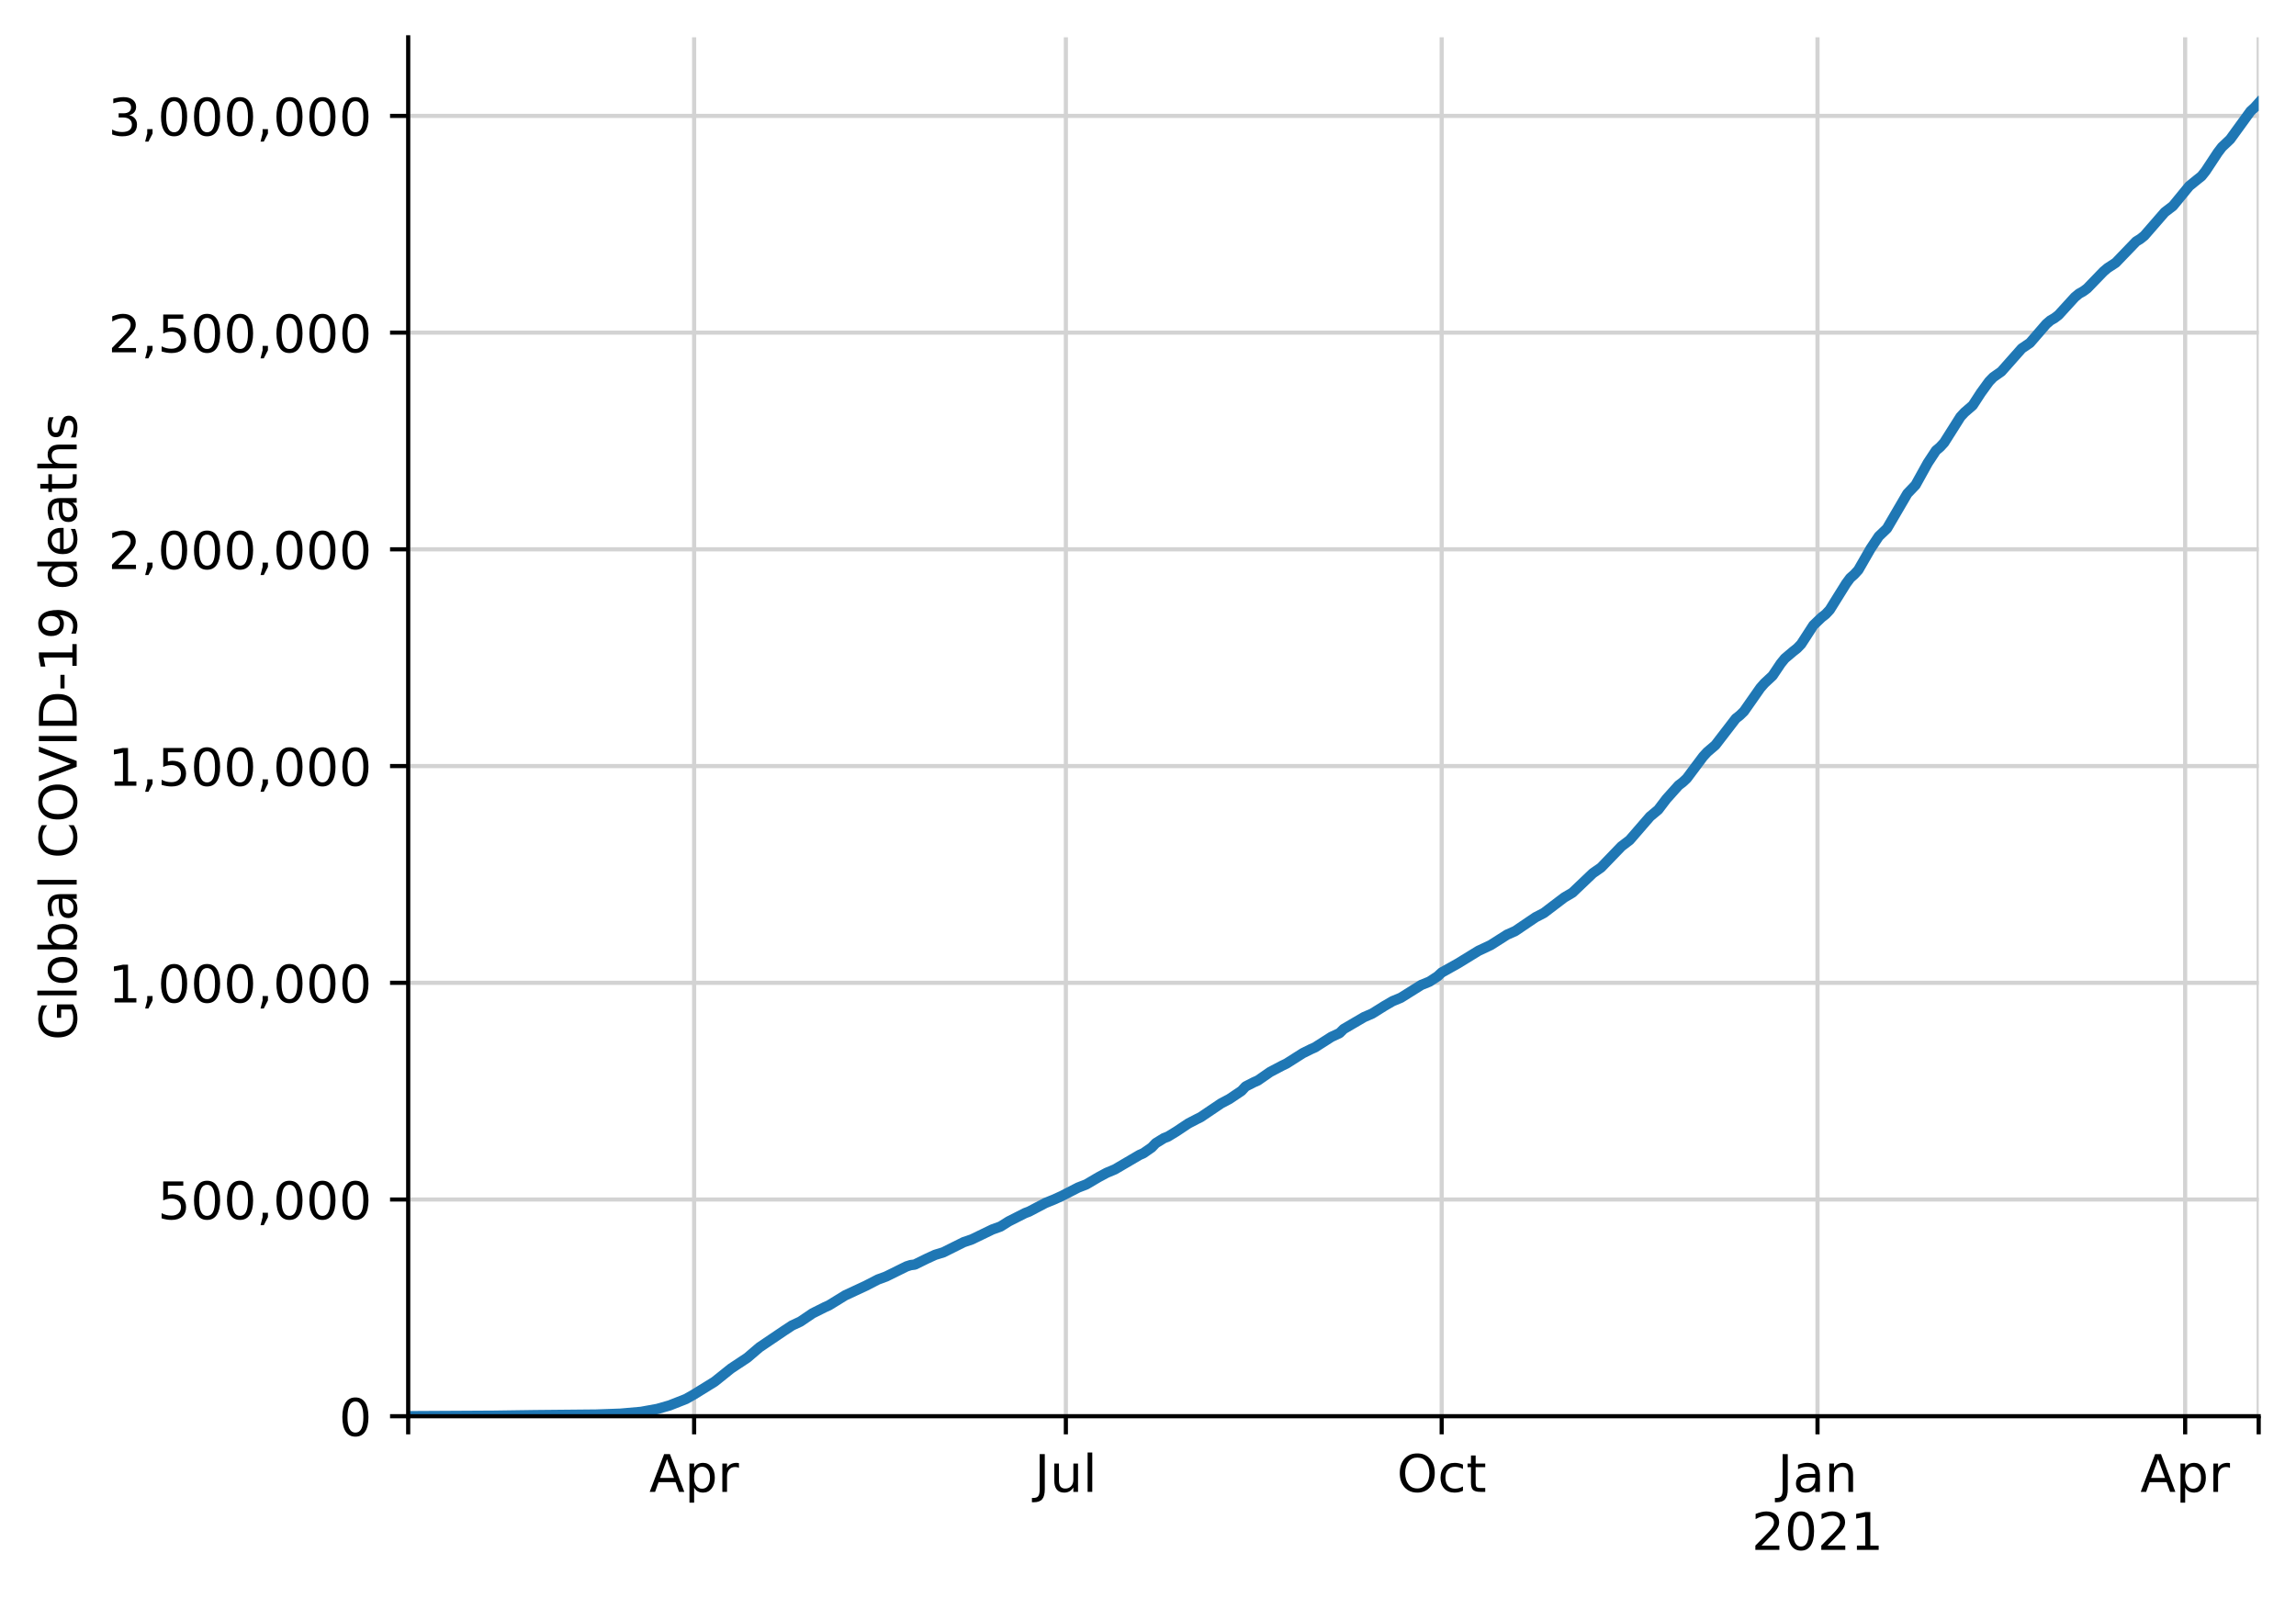
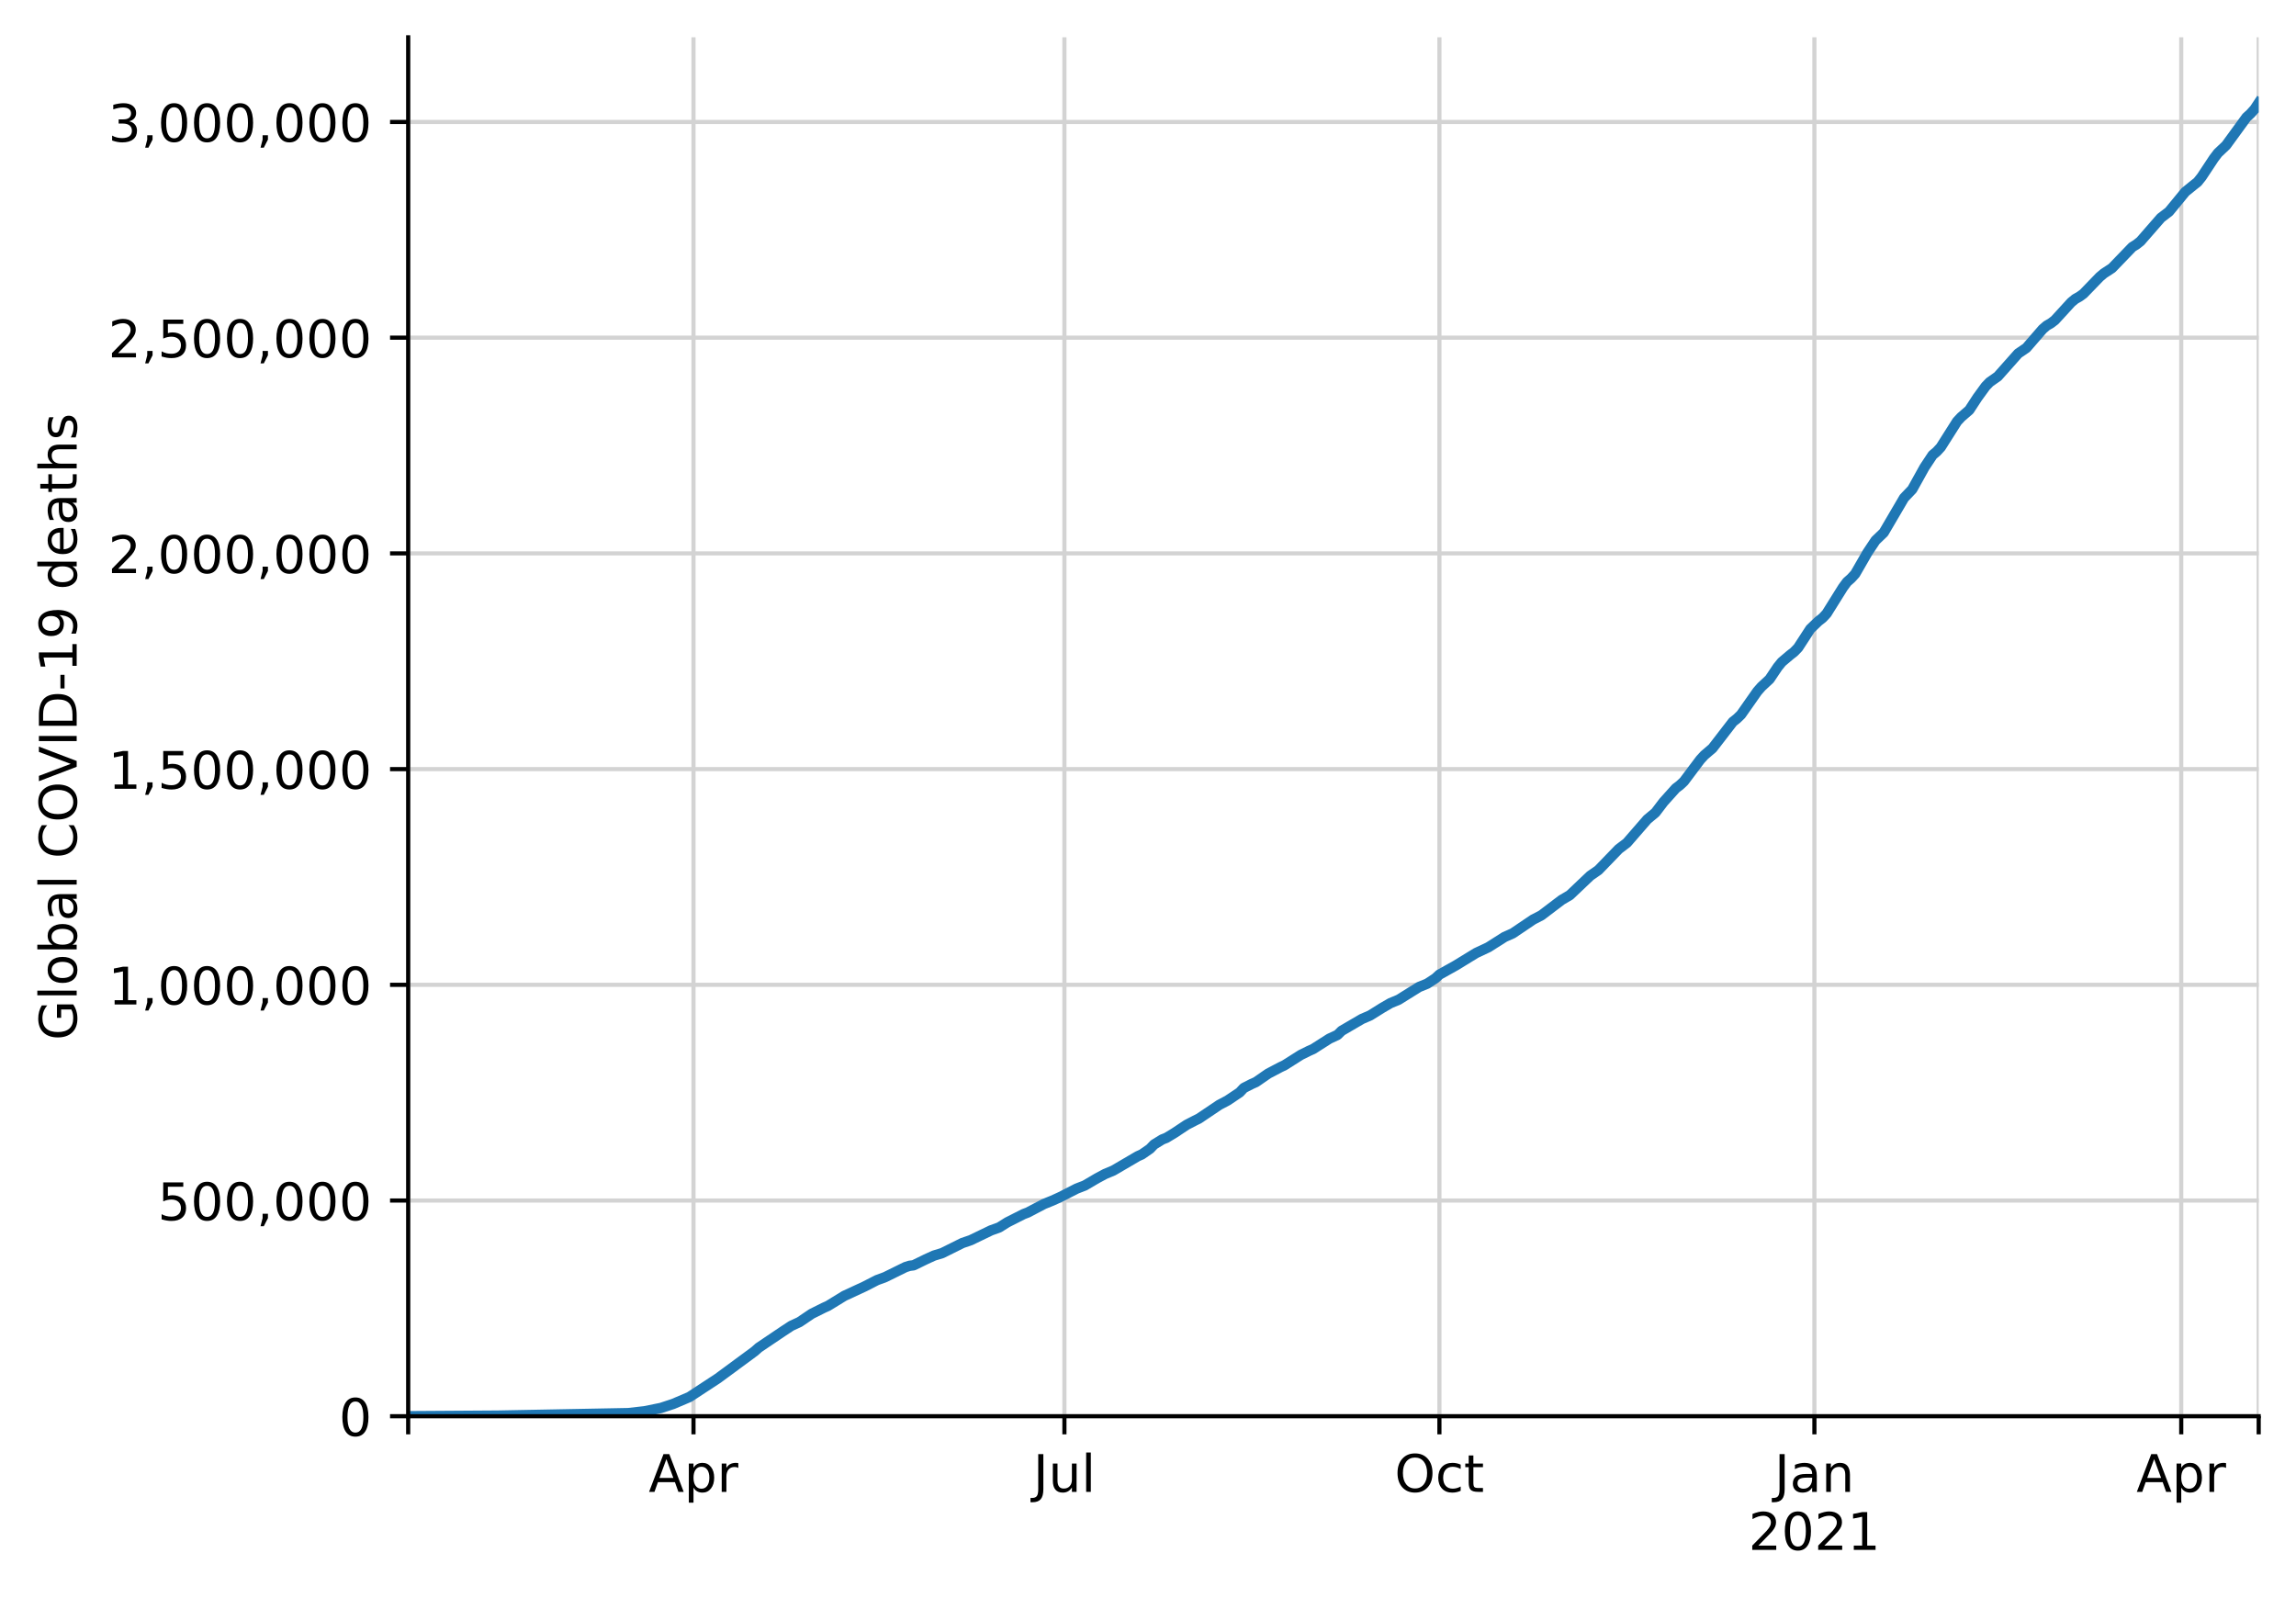
<svg xmlns="http://www.w3.org/2000/svg" xmlns:xlink="http://www.w3.org/1999/xlink" height="308.388pt" version="1.1" viewBox="0 0 443.092 308.388" width="443.092pt">
  <defs>
    <style type="text/css">
*{stroke-linecap:butt;stroke-linejoin:round;}
  </style>
  </defs>
  <g id="figure_1">
    <g id="patch_1">
      <path d="M 0 308.388  L 443.092 308.388  L 443.092 0  L 0 0  z " style="fill:#ffffff;" />
    </g>
    <g id="axes_1">
      <g id="patch_2">
        <path d="M 78.772 273.312  L 435.892 273.312  L 435.892 7.2  L 78.772 7.2  z " style="fill:#ffffff;" />
      </g>
      <g id="matplotlib.axis_1">
        <g id="xtick_1">
          <g id="line2d_1">
-             <path clip-path="url(#p5b35c0a73f)" d="M 78.772 273.312  L 78.772 7.2  " style="fill:none;stroke:#d3d3d3;stroke-linecap:square;stroke-width:0.8;" />
+             <path clip-path="url(#p381679ba4b)" d="M 78.772 273.312  L 78.772 7.2  " style="fill:none;stroke:#d3d3d3;stroke-linecap:square;stroke-width:0.8;" />
          </g>
          <g id="line2d_2">
            <defs>
-               <path d="M 0 0  L 0 3.5  " id="m4bdbc4d631" style="stroke:#000000;stroke-width:0.8;" />
-             </defs>
-             <g>
-               <use style="stroke:#000000;stroke-width:0.8;" x="78.772" xlink:href="#m4bdbc4d631" y="273.312" />
+               <path d="M 0 0  L 0 3.5  " id="m37239a3690" style="stroke:#000000;stroke-width:0.8;" />
+             </defs>
+             <g>
+               <use style="stroke:#000000;stroke-width:0.8;" x="78.772" xlink:href="#m37239a3690" y="273.312" />
            </g>
          </g>
        </g>
        <g id="xtick_2">
          <g id="line2d_3">
-             <path clip-path="url(#p5b35c0a73f)" d="M 133.956 273.312  L 133.956 7.2  " style="fill:none;stroke:#d3d3d3;stroke-linecap:square;stroke-width:0.8;" />
+             <path clip-path="url(#p381679ba4b)" d="M 133.834 273.312  L 133.834 7.2  " style="fill:none;stroke:#d3d3d3;stroke-linecap:square;stroke-width:0.8;" />
          </g>
          <g id="line2d_4">
            <g>
-               <use style="stroke:#000000;stroke-width:0.8;" x="133.956" xlink:href="#m4bdbc4d631" y="273.312" />
+               <use style="stroke:#000000;stroke-width:0.8;" x="133.834" xlink:href="#m37239a3690" y="273.312" />
            </g>
          </g>
          <g id="text_1">
            <defs>
              <path d="M 34.188 63.188  L 20.797 26.906  L 47.609 26.906  z M 28.609 72.906  L 39.797 72.906  L 67.578 0  L 57.328 0  L 50.688 18.703  L 17.828 18.703  L 11.188 0  L 0.781 0  z " id="DejaVuSans-65" />
              <path d="M 18.109 8.203  L 18.109 -20.797  L 9.078 -20.797  L 9.078 54.688  L 18.109 54.688  L 18.109 46.391  Q 20.953 51.266 25.266 53.625  Q 29.594 56 35.594 56  Q 45.562 56 51.781 48.094  Q 58.016 40.188 58.016 27.297  Q 58.016 14.406 51.781 6.484  Q 45.562 -1.422 35.594 -1.422  Q 29.594 -1.422 25.266 0.953  Q 20.953 3.328 18.109 8.203  z M 48.688 27.297  Q 48.688 37.203 44.609 42.844  Q 40.531 48.484 33.406 48.484  Q 26.266 48.484 22.188 42.844  Q 18.109 37.203 18.109 27.297  Q 18.109 17.391 22.188 11.75  Q 26.266 6.109 33.406 6.109  Q 40.531 6.109 44.609 11.75  Q 48.688 17.391 48.688 27.297  z " id="DejaVuSans-112" />
              <path d="M 41.109 46.297  Q 39.594 47.172 37.812 47.578  Q 36.031 48 33.891 48  Q 26.266 48 22.188 43.047  Q 18.109 38.094 18.109 28.812  L 18.109 0  L 9.078 0  L 9.078 54.688  L 18.109 54.688  L 18.109 46.188  Q 20.953 51.172 25.484 53.578  Q 30.031 56 36.531 56  Q 37.453 56 38.578 55.875  Q 39.703 55.766 41.062 55.516  z " id="DejaVuSans-114" />
            </defs>
-             <g transform="translate(125.306 287.9104)scale(0.1 -0.1)">
+             <g transform="translate(125.1844 287.9104)scale(0.1 -0.1)">
              <use xlink:href="#DejaVuSans-65" />
              <use x="68.408" xlink:href="#DejaVuSans-112" />
              <use x="131.885" xlink:href="#DejaVuSans-114" />
            </g>
          </g>
        </g>
        <g id="xtick_3">
          <g id="line2d_5">
-             <path clip-path="url(#p5b35c0a73f)" d="M 205.695 273.312  L 205.695 7.2  " style="fill:none;stroke:#d3d3d3;stroke-linecap:square;stroke-width:0.8;" />
+             <path clip-path="url(#p381679ba4b)" d="M 205.416 273.312  L 205.416 7.2  " style="fill:none;stroke:#d3d3d3;stroke-linecap:square;stroke-width:0.8;" />
          </g>
          <g id="line2d_6">
            <g>
-               <use style="stroke:#000000;stroke-width:0.8;" x="205.695" xlink:href="#m4bdbc4d631" y="273.312" />
+               <use style="stroke:#000000;stroke-width:0.8;" x="205.416" xlink:href="#m37239a3690" y="273.312" />
            </g>
          </g>
          <g id="text_2">
            <defs>
              <path d="M 9.812 72.906  L 19.672 72.906  L 19.672 5.078  Q 19.672 -8.109 14.672 -14.062  Q 9.672 -20.016 -1.422 -20.016  L -5.172 -20.016  L -5.172 -11.719  L -2.094 -11.719  Q 4.438 -11.719 7.125 -8.047  Q 9.812 -4.391 9.812 5.078  z " id="DejaVuSans-74" />
              <path d="M 8.5 21.578  L 8.5 54.688  L 17.484 54.688  L 17.484 21.922  Q 17.484 14.156 20.5 10.266  Q 23.531 6.391 29.594 6.391  Q 36.859 6.391 41.078 11.031  Q 45.312 15.672 45.312 23.688  L 45.312 54.688  L 54.297 54.688  L 54.297 0  L 45.312 0  L 45.312 8.406  Q 42.047 3.422 37.719 1  Q 33.406 -1.422 27.688 -1.422  Q 18.266 -1.422 13.375 4.438  Q 8.5 10.297 8.5 21.578  z M 31.109 56  z " id="DejaVuSans-117" />
              <path d="M 9.422 75.984  L 18.406 75.984  L 18.406 0  L 9.422 0  z " id="DejaVuSans-108" />
            </defs>
-             <g transform="translate(199.6625 287.9104)scale(0.1 -0.1)">
+             <g transform="translate(199.3829 287.9104)scale(0.1 -0.1)">
              <use xlink:href="#DejaVuSans-74" />
              <use x="29.492" xlink:href="#DejaVuSans-117" />
              <use x="92.871" xlink:href="#DejaVuSans-108" />
            </g>
          </g>
        </g>
        <g id="xtick_4">
          <g id="line2d_7">
-             <path clip-path="url(#p5b35c0a73f)" d="M 278.223 273.312  L 278.223 7.2  " style="fill:none;stroke:#d3d3d3;stroke-linecap:square;stroke-width:0.8;" />
+             <path clip-path="url(#p381679ba4b)" d="M 277.784 273.312  L 277.784 7.2  " style="fill:none;stroke:#d3d3d3;stroke-linecap:square;stroke-width:0.8;" />
          </g>
          <g id="line2d_8">
            <g>
-               <use style="stroke:#000000;stroke-width:0.8;" x="278.223" xlink:href="#m4bdbc4d631" y="273.312" />
+               <use style="stroke:#000000;stroke-width:0.8;" x="277.784" xlink:href="#m37239a3690" y="273.312" />
            </g>
          </g>
          <g id="text_3">
            <defs>
              <path d="M 39.406 66.219  Q 28.656 66.219 22.328 58.203  Q 16.016 50.203 16.016 36.375  Q 16.016 22.609 22.328 14.594  Q 28.656 6.594 39.406 6.594  Q 50.141 6.594 56.422 14.594  Q 62.703 22.609 62.703 36.375  Q 62.703 50.203 56.422 58.203  Q 50.141 66.219 39.406 66.219  z M 39.406 74.219  Q 54.734 74.219 63.906 63.938  Q 73.094 53.656 73.094 36.375  Q 73.094 19.141 63.906 8.859  Q 54.734 -1.422 39.406 -1.422  Q 24.031 -1.422 14.812 8.828  Q 5.609 19.094 5.609 36.375  Q 5.609 53.656 14.812 63.938  Q 24.031 74.219 39.406 74.219  z " id="DejaVuSans-79" />
              <path d="M 48.781 52.594  L 48.781 44.188  Q 44.969 46.297 41.141 47.344  Q 37.312 48.391 33.406 48.391  Q 24.656 48.391 19.812 42.844  Q 14.984 37.312 14.984 27.297  Q 14.984 17.281 19.812 11.734  Q 24.656 6.203 33.406 6.203  Q 37.312 6.203 41.141 7.25  Q 44.969 8.297 48.781 10.406  L 48.781 2.094  Q 45.016 0.344 40.984 -0.531  Q 36.969 -1.422 32.422 -1.422  Q 20.062 -1.422 12.781 6.344  Q 5.516 14.109 5.516 27.297  Q 5.516 40.672 12.859 48.328  Q 20.219 56 33.016 56  Q 37.156 56 41.109 55.141  Q 45.062 54.297 48.781 52.594  z " id="DejaVuSans-99" />
              <path d="M 18.312 70.219  L 18.312 54.688  L 36.812 54.688  L 36.812 47.703  L 18.312 47.703  L 18.312 18.016  Q 18.312 11.328 20.141 9.422  Q 21.969 7.516 27.594 7.516  L 36.812 7.516  L 36.812 0  L 27.594 0  Q 17.188 0 13.234 3.875  Q 9.281 7.766 9.281 18.016  L 9.281 47.703  L 2.688 47.703  L 2.688 54.688  L 9.281 54.688  L 9.281 70.219  z " id="DejaVuSans-116" />
            </defs>
-             <g transform="translate(269.5777 287.9104)scale(0.1 -0.1)">
+             <g transform="translate(269.1384 287.9104)scale(0.1 -0.1)">
              <use xlink:href="#DejaVuSans-79" />
              <use x="78.711" xlink:href="#DejaVuSans-99" />
              <use x="133.691" xlink:href="#DejaVuSans-116" />
            </g>
          </g>
        </g>
        <g id="xtick_5">
          <g id="line2d_9">
-             <path clip-path="url(#p5b35c0a73f)" d="M 350.751 273.312  L 350.751 7.2  " style="fill:none;stroke:#d3d3d3;stroke-linecap:square;stroke-width:0.8;" />
+             <path clip-path="url(#p381679ba4b)" d="M 350.152 273.312  L 350.152 7.2  " style="fill:none;stroke:#d3d3d3;stroke-linecap:square;stroke-width:0.8;" />
          </g>
          <g id="line2d_10">
            <g>
-               <use style="stroke:#000000;stroke-width:0.8;" x="350.751" xlink:href="#m4bdbc4d631" y="273.312" />
+               <use style="stroke:#000000;stroke-width:0.8;" x="350.152" xlink:href="#m37239a3690" y="273.312" />
            </g>
          </g>
          <g id="text_4">
            <defs>
              <path d="M 34.281 27.484  Q 23.391 27.484 19.188 25  Q 14.984 22.516 14.984 16.5  Q 14.984 11.719 18.141 8.906  Q 21.297 6.109 26.703 6.109  Q 34.188 6.109 38.703 11.406  Q 43.219 16.703 43.219 25.484  L 43.219 27.484  z M 52.203 31.203  L 52.203 0  L 43.219 0  L 43.219 8.297  Q 40.141 3.328 35.547 0.953  Q 30.953 -1.422 24.312 -1.422  Q 15.922 -1.422 10.953 3.297  Q 6 8.016 6 15.922  Q 6 25.141 12.172 29.828  Q 18.359 34.516 30.609 34.516  L 43.219 34.516  L 43.219 35.406  Q 43.219 41.609 39.141 45  Q 35.062 48.391 27.688 48.391  Q 23 48.391 18.547 47.266  Q 14.109 46.141 10.016 43.891  L 10.016 52.203  Q 14.938 54.109 19.578 55.047  Q 24.219 56 28.609 56  Q 40.484 56 46.344 49.844  Q 52.203 43.703 52.203 31.203  z " id="DejaVuSans-97" />
              <path d="M 54.891 33.016  L 54.891 0  L 45.906 0  L 45.906 32.719  Q 45.906 40.484 42.875 44.328  Q 39.844 48.188 33.797 48.188  Q 26.516 48.188 22.312 43.547  Q 18.109 38.922 18.109 30.906  L 18.109 0  L 9.078 0  L 9.078 54.688  L 18.109 54.688  L 18.109 46.188  Q 21.344 51.125 25.703 53.562  Q 30.078 56 35.797 56  Q 45.219 56 50.047 50.172  Q 54.891 44.344 54.891 33.016  z " id="DejaVuSans-110" />
            </defs>
-             <g transform="translate(343.0429 287.9104)scale(0.1 -0.1)">
+             <g transform="translate(342.4438 287.9104)scale(0.1 -0.1)">
              <use xlink:href="#DejaVuSans-74" />
              <use x="29.492" xlink:href="#DejaVuSans-97" />
              <use x="90.771" xlink:href="#DejaVuSans-110" />
            </g>
            <defs>
              <path d="M 19.188 8.297  L 53.609 8.297  L 53.609 0  L 7.328 0  L 7.328 8.297  Q 12.938 14.109 22.625 23.891  Q 32.328 33.688 34.812 36.531  Q 39.547 41.844 41.422 45.531  Q 43.312 49.219 43.312 52.781  Q 43.312 58.594 39.234 62.25  Q 35.156 65.922 28.609 65.922  Q 23.969 65.922 18.812 64.312  Q 13.672 62.703 7.812 59.422  L 7.812 69.391  Q 13.766 71.781 18.938 73  Q 24.125 74.219 28.422 74.219  Q 39.75 74.219 46.484 68.547  Q 53.219 62.891 53.219 53.422  Q 53.219 48.922 51.531 44.891  Q 49.859 40.875 45.406 35.406  Q 44.188 33.984 37.641 27.219  Q 31.109 20.453 19.188 8.297  z " id="DejaVuSans-50" />
              <path d="M 31.781 66.406  Q 24.172 66.406 20.328 58.906  Q 16.5 51.422 16.5 36.375  Q 16.5 21.391 20.328 13.891  Q 24.172 6.391 31.781 6.391  Q 39.453 6.391 43.281 13.891  Q 47.125 21.391 47.125 36.375  Q 47.125 51.422 43.281 58.906  Q 39.453 66.406 31.781 66.406  z M 31.781 74.219  Q 44.047 74.219 50.516 64.516  Q 56.984 54.828 56.984 36.375  Q 56.984 17.969 50.516 8.266  Q 44.047 -1.422 31.781 -1.422  Q 19.531 -1.422 13.062 8.266  Q 6.594 17.969 6.594 36.375  Q 6.594 54.828 13.062 64.516  Q 19.531 74.219 31.781 74.219  z " id="DejaVuSans-48" />
              <path d="M 12.406 8.297  L 28.516 8.297  L 28.516 63.922  L 10.984 60.406  L 10.984 69.391  L 28.422 72.906  L 38.281 72.906  L 38.281 8.297  L 54.391 8.297  L 54.391 0  L 12.406 0  z " id="DejaVuSans-49" />
            </defs>
-             <g transform="translate(338.0257 299.1082)scale(0.1 -0.1)">
+             <g transform="translate(337.4266 299.1082)scale(0.1 -0.1)">
              <use xlink:href="#DejaVuSans-50" />
              <use x="63.623" xlink:href="#DejaVuSans-48" />
              <use x="127.246" xlink:href="#DejaVuSans-50" />
              <use x="190.869" xlink:href="#DejaVuSans-49" />
            </g>
          </g>
        </g>
        <g id="xtick_6">
          <g id="line2d_11">
-             <path clip-path="url(#p5b35c0a73f)" d="M 421.702 273.312  L 421.702 7.2  " style="fill:none;stroke:#d3d3d3;stroke-linecap:square;stroke-width:0.8;" />
+             <path clip-path="url(#p381679ba4b)" d="M 420.946 273.312  L 420.946 7.2  " style="fill:none;stroke:#d3d3d3;stroke-linecap:square;stroke-width:0.8;" />
          </g>
          <g id="line2d_12">
            <g>
-               <use style="stroke:#000000;stroke-width:0.8;" x="421.702" xlink:href="#m4bdbc4d631" y="273.312" />
+               <use style="stroke:#000000;stroke-width:0.8;" x="420.946" xlink:href="#m37239a3690" y="273.312" />
            </g>
          </g>
          <g id="text_5">
-             <g transform="translate(413.0517 287.9104)scale(0.1 -0.1)">
+             <g transform="translate(412.2963 287.9104)scale(0.1 -0.1)">
              <use xlink:href="#DejaVuSans-65" />
              <use x="68.408" xlink:href="#DejaVuSans-112" />
              <use x="131.885" xlink:href="#DejaVuSans-114" />
            </g>
          </g>
        </g>
        <g id="xtick_7">
          <g id="line2d_13">
-             <path clip-path="url(#p5b35c0a73f)" d="M 435.892 273.312  L 435.892 7.2  " style="fill:none;stroke:#d3d3d3;stroke-linecap:square;stroke-width:0.8;" />
+             <path clip-path="url(#p381679ba4b)" d="M 435.892 273.312  L 435.892 7.2  " style="fill:none;stroke:#d3d3d3;stroke-linecap:square;stroke-width:0.8;" />
          </g>
          <g id="line2d_14">
            <g>
-               <use style="stroke:#000000;stroke-width:0.8;" x="435.892" xlink:href="#m4bdbc4d631" y="273.312" />
+               <use style="stroke:#000000;stroke-width:0.8;" x="435.892" xlink:href="#m37239a3690" y="273.312" />
            </g>
          </g>
        </g>
      </g>
      <g id="matplotlib.axis_2">
        <g id="ytick_1">
          <g id="line2d_15">
-             <path clip-path="url(#p5b35c0a73f)" d="M 78.772 273.312  L 435.892 273.312  " style="fill:none;stroke:#d3d3d3;stroke-linecap:square;stroke-width:0.8;" />
+             <path clip-path="url(#p381679ba4b)" d="M 78.772 273.312  L 435.892 273.312  " style="fill:none;stroke:#d3d3d3;stroke-linecap:square;stroke-width:0.8;" />
          </g>
          <g id="line2d_16">
            <defs>
-               <path d="M 0 0  L -3.5 0  " id="mb7657545b8" style="stroke:#000000;stroke-width:0.8;" />
-             </defs>
-             <g>
-               <use style="stroke:#000000;stroke-width:0.8;" x="78.772" xlink:href="#mb7657545b8" y="273.312" />
+               <path d="M 0 0  L -3.5 0  " id="m296049bd18" style="stroke:#000000;stroke-width:0.8;" />
+             </defs>
+             <g>
+               <use style="stroke:#000000;stroke-width:0.8;" x="78.772" xlink:href="#m296049bd18" y="273.312" />
            </g>
          </g>
          <g id="text_6">
            <g transform="translate(65.40937 277.1112)scale(0.1 -0.1)">
              <use xlink:href="#DejaVuSans-48" />
            </g>
          </g>
        </g>
        <g id="ytick_2">
          <g id="line2d_17">
-             <path clip-path="url(#p5b35c0a73f)" d="M 78.772 231.488  L 435.892 231.488  " style="fill:none;stroke:#d3d3d3;stroke-linecap:square;stroke-width:0.8;" />
+             <path clip-path="url(#p381679ba4b)" d="M 78.772 231.683  L 435.892 231.683  " style="fill:none;stroke:#d3d3d3;stroke-linecap:square;stroke-width:0.8;" />
          </g>
          <g id="line2d_18">
            <g>
-               <use style="stroke:#000000;stroke-width:0.8;" x="78.772" xlink:href="#mb7657545b8" y="231.488" />
+               <use style="stroke:#000000;stroke-width:0.8;" x="78.772" xlink:href="#m296049bd18" y="231.683" />
            </g>
          </g>
          <g id="text_7">
            <defs>
              <path d="M 10.797 72.906  L 49.516 72.906  L 49.516 64.594  L 19.828 64.594  L 19.828 46.734  Q 21.969 47.469 24.109 47.828  Q 26.266 48.188 28.422 48.188  Q 40.625 48.188 47.75 41.5  Q 54.891 34.812 54.891 23.391  Q 54.891 11.625 47.562 5.094  Q 40.234 -1.422 26.906 -1.422  Q 22.312 -1.422 17.547 -0.641  Q 12.797 0.141 7.719 1.703  L 7.719 11.625  Q 12.109 9.234 16.797 8.062  Q 21.484 6.891 26.703 6.891  Q 35.156 6.891 40.078 11.328  Q 45.016 15.766 45.016 23.391  Q 45.016 31 40.078 35.438  Q 35.156 39.891 26.703 39.891  Q 22.75 39.891 18.812 39.016  Q 14.891 38.141 10.797 36.281  z " id="DejaVuSans-53" />
              <path d="M 11.719 12.406  L 22.016 12.406  L 22.016 4  L 14.016 -11.625  L 7.719 -11.625  L 11.719 4  z " id="DejaVuSans-44" />
            </defs>
-             <g transform="translate(30.41875 235.2869)scale(0.1 -0.1)">
+             <g transform="translate(30.41875 235.4824)scale(0.1 -0.1)">
              <use xlink:href="#DejaVuSans-53" />
              <use x="63.623" xlink:href="#DejaVuSans-48" />
              <use x="127.246" xlink:href="#DejaVuSans-48" />
              <use x="190.869" xlink:href="#DejaVuSans-44" />
              <use x="222.656" xlink:href="#DejaVuSans-48" />
              <use x="286.279" xlink:href="#DejaVuSans-48" />
              <use x="349.902" xlink:href="#DejaVuSans-48" />
            </g>
          </g>
        </g>
        <g id="ytick_3">
          <g id="line2d_19">
-             <path clip-path="url(#p5b35c0a73f)" d="M 78.772 189.663  L 435.892 189.663  " style="fill:none;stroke:#d3d3d3;stroke-linecap:square;stroke-width:0.8;" />
+             <path clip-path="url(#p381679ba4b)" d="M 78.772 190.054  L 435.892 190.054  " style="fill:none;stroke:#d3d3d3;stroke-linecap:square;stroke-width:0.8;" />
          </g>
          <g id="line2d_20">
            <g>
-               <use style="stroke:#000000;stroke-width:0.8;" x="78.772" xlink:href="#mb7657545b8" y="189.663" />
+               <use style="stroke:#000000;stroke-width:0.8;" x="78.772" xlink:href="#m296049bd18" y="190.054" />
            </g>
          </g>
          <g id="text_8">
-             <g transform="translate(20.87813 193.4625)scale(0.1 -0.1)">
+             <g transform="translate(20.87813 193.8536)scale(0.1 -0.1)">
              <use xlink:href="#DejaVuSans-49" />
              <use x="63.623" xlink:href="#DejaVuSans-44" />
              <use x="95.41" xlink:href="#DejaVuSans-48" />
              <use x="159.033" xlink:href="#DejaVuSans-48" />
              <use x="222.656" xlink:href="#DejaVuSans-48" />
              <use x="286.279" xlink:href="#DejaVuSans-44" />
              <use x="318.066" xlink:href="#DejaVuSans-48" />
              <use x="381.689" xlink:href="#DejaVuSans-48" />
              <use x="445.312" xlink:href="#DejaVuSans-48" />
            </g>
          </g>
        </g>
        <g id="ytick_4">
          <g id="line2d_21">
-             <path clip-path="url(#p5b35c0a73f)" d="M 78.772 147.839  L 435.892 147.839  " style="fill:none;stroke:#d3d3d3;stroke-linecap:square;stroke-width:0.8;" />
+             <path clip-path="url(#p381679ba4b)" d="M 78.772 148.426  L 435.892 148.426  " style="fill:none;stroke:#d3d3d3;stroke-linecap:square;stroke-width:0.8;" />
          </g>
          <g id="line2d_22">
            <g>
-               <use style="stroke:#000000;stroke-width:0.8;" x="78.772" xlink:href="#mb7657545b8" y="147.839" />
+               <use style="stroke:#000000;stroke-width:0.8;" x="78.772" xlink:href="#m296049bd18" y="148.426" />
            </g>
          </g>
          <g id="text_9">
-             <g transform="translate(20.87813 151.6382)scale(0.1 -0.1)">
+             <g transform="translate(20.87813 152.2247)scale(0.1 -0.1)">
              <use xlink:href="#DejaVuSans-49" />
              <use x="63.623" xlink:href="#DejaVuSans-44" />
              <use x="95.41" xlink:href="#DejaVuSans-53" />
              <use x="159.033" xlink:href="#DejaVuSans-48" />
              <use x="222.656" xlink:href="#DejaVuSans-48" />
              <use x="286.279" xlink:href="#DejaVuSans-44" />
              <use x="318.066" xlink:href="#DejaVuSans-48" />
              <use x="381.689" xlink:href="#DejaVuSans-48" />
              <use x="445.312" xlink:href="#DejaVuSans-48" />
            </g>
          </g>
        </g>
        <g id="ytick_5">
          <g id="line2d_23">
-             <path clip-path="url(#p5b35c0a73f)" d="M 78.772 106.015  L 435.892 106.015  " style="fill:none;stroke:#d3d3d3;stroke-linecap:square;stroke-width:0.8;" />
+             <path clip-path="url(#p381679ba4b)" d="M 78.772 106.797  L 435.892 106.797  " style="fill:none;stroke:#d3d3d3;stroke-linecap:square;stroke-width:0.8;" />
          </g>
          <g id="line2d_24">
            <g>
-               <use style="stroke:#000000;stroke-width:0.8;" x="78.772" xlink:href="#mb7657545b8" y="106.015" />
+               <use style="stroke:#000000;stroke-width:0.8;" x="78.772" xlink:href="#m296049bd18" y="106.797" />
            </g>
          </g>
          <g id="text_10">
-             <g transform="translate(20.87813 109.8138)scale(0.1 -0.1)">
+             <g transform="translate(20.87813 110.5959)scale(0.1 -0.1)">
              <use xlink:href="#DejaVuSans-50" />
              <use x="63.623" xlink:href="#DejaVuSans-44" />
              <use x="95.41" xlink:href="#DejaVuSans-48" />
              <use x="159.033" xlink:href="#DejaVuSans-48" />
              <use x="222.656" xlink:href="#DejaVuSans-48" />
              <use x="286.279" xlink:href="#DejaVuSans-44" />
              <use x="318.066" xlink:href="#DejaVuSans-48" />
              <use x="381.689" xlink:href="#DejaVuSans-48" />
              <use x="445.312" xlink:href="#DejaVuSans-48" />
            </g>
          </g>
        </g>
        <g id="ytick_6">
          <g id="line2d_25">
-             <path clip-path="url(#p5b35c0a73f)" d="M 78.772 64.19  L 435.892 64.19  " style="fill:none;stroke:#d3d3d3;stroke-linecap:square;stroke-width:0.8;" />
+             <path clip-path="url(#p381679ba4b)" d="M 78.772 65.168  L 435.892 65.168  " style="fill:none;stroke:#d3d3d3;stroke-linecap:square;stroke-width:0.8;" />
          </g>
          <g id="line2d_26">
            <g>
-               <use style="stroke:#000000;stroke-width:0.8;" x="78.772" xlink:href="#mb7657545b8" y="64.19" />
+               <use style="stroke:#000000;stroke-width:0.8;" x="78.772" xlink:href="#m296049bd18" y="65.168" />
            </g>
          </g>
          <g id="text_11">
-             <g transform="translate(20.87813 67.98948)scale(0.1 -0.1)">
+             <g transform="translate(20.87813 68.96707)scale(0.1 -0.1)">
              <use xlink:href="#DejaVuSans-50" />
              <use x="63.623" xlink:href="#DejaVuSans-44" />
              <use x="95.41" xlink:href="#DejaVuSans-53" />
              <use x="159.033" xlink:href="#DejaVuSans-48" />
              <use x="222.656" xlink:href="#DejaVuSans-48" />
              <use x="286.279" xlink:href="#DejaVuSans-44" />
              <use x="318.066" xlink:href="#DejaVuSans-48" />
              <use x="381.689" xlink:href="#DejaVuSans-48" />
              <use x="445.312" xlink:href="#DejaVuSans-48" />
            </g>
          </g>
        </g>
        <g id="ytick_7">
          <g id="line2d_27">
-             <path clip-path="url(#p5b35c0a73f)" d="M 78.772 22.366  L 435.892 22.366  " style="fill:none;stroke:#d3d3d3;stroke-linecap:square;stroke-width:0.8;" />
+             <path clip-path="url(#p381679ba4b)" d="M 78.772 23.539  L 435.892 23.539  " style="fill:none;stroke:#d3d3d3;stroke-linecap:square;stroke-width:0.8;" />
          </g>
          <g id="line2d_28">
            <g>
-               <use style="stroke:#000000;stroke-width:0.8;" x="78.772" xlink:href="#mb7657545b8" y="22.366" />
+               <use style="stroke:#000000;stroke-width:0.8;" x="78.772" xlink:href="#m296049bd18" y="23.539" />
            </g>
          </g>
          <g id="text_12">
            <defs>
              <path d="M 40.578 39.312  Q 47.656 37.797 51.625 33  Q 55.609 28.219 55.609 21.188  Q 55.609 10.406 48.188 4.484  Q 40.766 -1.422 27.094 -1.422  Q 22.516 -1.422 17.656 -0.516  Q 12.797 0.391 7.625 2.203  L 7.625 11.719  Q 11.719 9.328 16.594 8.109  Q 21.484 6.891 26.812 6.891  Q 36.078 6.891 40.938 10.547  Q 45.797 14.203 45.797 21.188  Q 45.797 27.641 41.281 31.266  Q 36.766 34.906 28.719 34.906  L 20.219 34.906  L 20.219 43.016  L 29.109 43.016  Q 36.375 43.016 40.234 45.922  Q 44.094 48.828 44.094 54.297  Q 44.094 59.906 40.109 62.906  Q 36.141 65.922 28.719 65.922  Q 24.656 65.922 20.016 65.031  Q 15.375 64.156 9.812 62.312  L 9.812 71.094  Q 15.438 72.656 20.344 73.438  Q 25.25 74.219 29.594 74.219  Q 40.828 74.219 47.359 69.109  Q 53.906 64.016 53.906 55.328  Q 53.906 49.266 50.438 45.094  Q 46.969 40.922 40.578 39.312  z " id="DejaVuSans-51" />
            </defs>
-             <g transform="translate(20.87813 26.16514)scale(0.1 -0.1)">
+             <g transform="translate(20.87813 27.33824)scale(0.1 -0.1)">
              <use xlink:href="#DejaVuSans-51" />
              <use x="63.623" xlink:href="#DejaVuSans-44" />
              <use x="95.41" xlink:href="#DejaVuSans-48" />
              <use x="159.033" xlink:href="#DejaVuSans-48" />
              <use x="222.656" xlink:href="#DejaVuSans-48" />
              <use x="286.279" xlink:href="#DejaVuSans-44" />
              <use x="318.066" xlink:href="#DejaVuSans-48" />
              <use x="381.689" xlink:href="#DejaVuSans-48" />
              <use x="445.312" xlink:href="#DejaVuSans-48" />
            </g>
          </g>
        </g>
        <g id="text_13">
          <defs>
            <path d="M 59.516 10.406  L 59.516 29.984  L 43.406 29.984  L 43.406 38.094  L 69.281 38.094  L 69.281 6.781  Q 63.578 2.734 56.688 0.656  Q 49.812 -1.422 42 -1.422  Q 24.906 -1.422 15.25 8.562  Q 5.609 18.562 5.609 36.375  Q 5.609 54.25 15.25 64.234  Q 24.906 74.219 42 74.219  Q 49.125 74.219 55.547 72.453  Q 61.969 70.703 67.391 67.281  L 67.391 56.781  Q 61.922 61.422 55.766 63.766  Q 49.609 66.109 42.828 66.109  Q 29.438 66.109 22.719 58.641  Q 16.016 51.172 16.016 36.375  Q 16.016 21.625 22.719 14.156  Q 29.438 6.688 42.828 6.688  Q 48.047 6.688 52.141 7.594  Q 56.25 8.5 59.516 10.406  z " id="DejaVuSans-71" />
            <path d="M 30.609 48.391  Q 23.391 48.391 19.188 42.75  Q 14.984 37.109 14.984 27.297  Q 14.984 17.484 19.156 11.844  Q 23.344 6.203 30.609 6.203  Q 37.797 6.203 41.984 11.859  Q 46.188 17.531 46.188 27.297  Q 46.188 37.016 41.984 42.703  Q 37.797 48.391 30.609 48.391  z M 30.609 56  Q 42.328 56 49.016 48.375  Q 55.719 40.766 55.719 27.297  Q 55.719 13.875 49.016 6.219  Q 42.328 -1.422 30.609 -1.422  Q 18.844 -1.422 12.172 6.219  Q 5.516 13.875 5.516 27.297  Q 5.516 40.766 12.172 48.375  Q 18.844 56 30.609 56  z " id="DejaVuSans-111" />
            <path d="M 48.688 27.297  Q 48.688 37.203 44.609 42.844  Q 40.531 48.484 33.406 48.484  Q 26.266 48.484 22.188 42.844  Q 18.109 37.203 18.109 27.297  Q 18.109 17.391 22.188 11.75  Q 26.266 6.109 33.406 6.109  Q 40.531 6.109 44.609 11.75  Q 48.688 17.391 48.688 27.297  z M 18.109 46.391  Q 20.953 51.266 25.266 53.625  Q 29.594 56 35.594 56  Q 45.562 56 51.781 48.094  Q 58.016 40.188 58.016 27.297  Q 58.016 14.406 51.781 6.484  Q 45.562 -1.422 35.594 -1.422  Q 29.594 -1.422 25.266 0.953  Q 20.953 3.328 18.109 8.203  L 18.109 0  L 9.078 0  L 9.078 75.984  L 18.109 75.984  z " id="DejaVuSans-98" />
            <path id="DejaVuSans-32" />
            <path d="M 64.406 67.281  L 64.406 56.891  Q 59.422 61.531 53.781 63.812  Q 48.141 66.109 41.797 66.109  Q 29.297 66.109 22.656 58.469  Q 16.016 50.828 16.016 36.375  Q 16.016 21.969 22.656 14.328  Q 29.297 6.688 41.797 6.688  Q 48.141 6.688 53.781 8.984  Q 59.422 11.281 64.406 15.922  L 64.406 5.609  Q 59.234 2.094 53.438 0.328  Q 47.656 -1.422 41.219 -1.422  Q 24.656 -1.422 15.125 8.703  Q 5.609 18.844 5.609 36.375  Q 5.609 53.953 15.125 64.078  Q 24.656 74.219 41.219 74.219  Q 47.75 74.219 53.531 72.484  Q 59.328 70.75 64.406 67.281  z " id="DejaVuSans-67" />
            <path d="M 28.609 0  L 0.781 72.906  L 11.078 72.906  L 34.188 11.531  L 57.328 72.906  L 67.578 72.906  L 39.797 0  z " id="DejaVuSans-86" />
            <path d="M 9.812 72.906  L 19.672 72.906  L 19.672 0  L 9.812 0  z " id="DejaVuSans-73" />
            <path d="M 19.672 64.797  L 19.672 8.109  L 31.594 8.109  Q 46.688 8.109 53.688 14.938  Q 60.688 21.781 60.688 36.531  Q 60.688 51.172 53.688 57.984  Q 46.688 64.797 31.594 64.797  z M 9.812 72.906  L 30.078 72.906  Q 51.266 72.906 61.172 64.094  Q 71.094 55.281 71.094 36.531  Q 71.094 17.672 61.125 8.828  Q 51.172 0 30.078 0  L 9.812 0  z " id="DejaVuSans-68" />
            <path d="M 4.891 31.391  L 31.203 31.391  L 31.203 23.391  L 4.891 23.391  z " id="DejaVuSans-45" />
            <path d="M 10.984 1.516  L 10.984 10.5  Q 14.703 8.734 18.5 7.812  Q 22.312 6.891 25.984 6.891  Q 35.75 6.891 40.891 13.453  Q 46.047 20.016 46.781 33.406  Q 43.953 29.203 39.594 26.953  Q 35.25 24.703 29.984 24.703  Q 19.047 24.703 12.672 31.312  Q 6.297 37.938 6.297 49.422  Q 6.297 60.641 12.938 67.422  Q 19.578 74.219 30.609 74.219  Q 43.266 74.219 49.922 64.516  Q 56.594 54.828 56.594 36.375  Q 56.594 19.141 48.406 8.859  Q 40.234 -1.422 26.422 -1.422  Q 22.703 -1.422 18.891 -0.688  Q 15.094 0.047 10.984 1.516  z M 30.609 32.422  Q 37.25 32.422 41.125 36.953  Q 45.016 41.5 45.016 49.422  Q 45.016 57.281 41.125 61.844  Q 37.25 66.406 30.609 66.406  Q 23.969 66.406 20.094 61.844  Q 16.219 57.281 16.219 49.422  Q 16.219 41.5 20.094 36.953  Q 23.969 32.422 30.609 32.422  z " id="DejaVuSans-57" />
            <path d="M 45.406 46.391  L 45.406 75.984  L 54.391 75.984  L 54.391 0  L 45.406 0  L 45.406 8.203  Q 42.578 3.328 38.25 0.953  Q 33.938 -1.422 27.875 -1.422  Q 17.969 -1.422 11.734 6.484  Q 5.516 14.406 5.516 27.297  Q 5.516 40.188 11.734 48.094  Q 17.969 56 27.875 56  Q 33.938 56 38.25 53.625  Q 42.578 51.266 45.406 46.391  z M 14.797 27.297  Q 14.797 17.391 18.875 11.75  Q 22.953 6.109 30.078 6.109  Q 37.203 6.109 41.297 11.75  Q 45.406 17.391 45.406 27.297  Q 45.406 37.203 41.297 42.844  Q 37.203 48.484 30.078 48.484  Q 22.953 48.484 18.875 42.844  Q 14.797 37.203 14.797 27.297  z " id="DejaVuSans-100" />
            <path d="M 56.203 29.594  L 56.203 25.203  L 14.891 25.203  Q 15.484 15.922 20.484 11.062  Q 25.484 6.203 34.422 6.203  Q 39.594 6.203 44.453 7.469  Q 49.312 8.734 54.109 11.281  L 54.109 2.781  Q 49.266 0.734 44.188 -0.344  Q 39.109 -1.422 33.891 -1.422  Q 20.797 -1.422 13.156 6.188  Q 5.516 13.812 5.516 26.812  Q 5.516 40.234 12.766 48.109  Q 20.016 56 32.328 56  Q 43.359 56 49.781 48.891  Q 56.203 41.797 56.203 29.594  z M 47.219 32.234  Q 47.125 39.594 43.094 43.984  Q 39.062 48.391 32.422 48.391  Q 24.906 48.391 20.391 44.141  Q 15.875 39.891 15.188 32.172  z " id="DejaVuSans-101" />
            <path d="M 54.891 33.016  L 54.891 0  L 45.906 0  L 45.906 32.719  Q 45.906 40.484 42.875 44.328  Q 39.844 48.188 33.797 48.188  Q 26.516 48.188 22.312 43.547  Q 18.109 38.922 18.109 30.906  L 18.109 0  L 9.078 0  L 9.078 75.984  L 18.109 75.984  L 18.109 46.188  Q 21.344 51.125 25.703 53.562  Q 30.078 56 35.797 56  Q 45.219 56 50.047 50.172  Q 54.891 44.344 54.891 33.016  z " id="DejaVuSans-104" />
            <path d="M 44.281 53.078  L 44.281 44.578  Q 40.484 46.531 36.375 47.5  Q 32.281 48.484 27.875 48.484  Q 21.188 48.484 17.844 46.438  Q 14.5 44.391 14.5 40.281  Q 14.5 37.156 16.891 35.375  Q 19.281 33.594 26.516 31.984  L 29.594 31.297  Q 39.156 29.25 43.188 25.516  Q 47.219 21.781 47.219 15.094  Q 47.219 7.469 41.188 3.016  Q 35.156 -1.422 24.609 -1.422  Q 20.219 -1.422 15.453 -0.562  Q 10.688 0.297 5.422 2  L 5.422 11.281  Q 10.406 8.688 15.234 7.391  Q 20.062 6.109 24.812 6.109  Q 31.156 6.109 34.562 8.281  Q 37.984 10.453 37.984 14.406  Q 37.984 18.062 35.516 20.016  Q 33.062 21.969 24.703 23.781  L 21.578 24.516  Q 13.234 26.266 9.516 29.906  Q 5.812 33.547 5.812 39.891  Q 5.812 47.609 11.281 51.797  Q 16.75 56 26.812 56  Q 31.781 56 36.172 55.266  Q 40.578 54.547 44.281 53.078  z " id="DejaVuSans-115" />
          </defs>
          <g transform="translate(14.79844 200.7708)rotate(-90)scale(0.1 -0.1)">
            <use xlink:href="#DejaVuSans-71" />
            <use x="77.49" xlink:href="#DejaVuSans-108" />
            <use x="105.273" xlink:href="#DejaVuSans-111" />
            <use x="166.455" xlink:href="#DejaVuSans-98" />
            <use x="229.932" xlink:href="#DejaVuSans-97" />
            <use x="291.211" xlink:href="#DejaVuSans-108" />
            <use x="318.994" xlink:href="#DejaVuSans-32" />
            <use x="350.781" xlink:href="#DejaVuSans-67" />
            <use x="420.605" xlink:href="#DejaVuSans-79" />
            <use x="499.301" xlink:href="#DejaVuSans-86" />
            <use x="567.709" xlink:href="#DejaVuSans-73" />
            <use x="597.201" xlink:href="#DejaVuSans-68" />
            <use x="674.203" xlink:href="#DejaVuSans-45" />
            <use x="710.287" xlink:href="#DejaVuSans-49" />
            <use x="773.91" xlink:href="#DejaVuSans-57" />
            <use x="837.533" xlink:href="#DejaVuSans-32" />
            <use x="869.32" xlink:href="#DejaVuSans-100" />
            <use x="932.797" xlink:href="#DejaVuSans-101" />
            <use x="994.32" xlink:href="#DejaVuSans-97" />
            <use x="1055.6" xlink:href="#DejaVuSans-116" />
            <use x="1094.809" xlink:href="#DejaVuSans-104" />
            <use x="1158.188" xlink:href="#DejaVuSans-115" />
          </g>
        </g>
      </g>
      <g id="line2d_29">
-         <path clip-path="url(#p5b35c0a73f)" d="M 78.772 273.311  L 95.327 273.218  L 103.211 273.106  L 115.036 272.994  L 119.766 272.824  L 123.708 272.477  L 126.861 271.905  L 129.226 271.224  L 132.379 269.985  L 133.956 269.086  L 137.898 266.652  L 139.474 265.392  L 141.051 264.124  L 144.204 262.035  L 146.569 260.017  L 151.3 256.821  L 152.876 255.784  L 154.453 255.054  L 156.818 253.452  L 159.183 252.268  L 159.971 251.916  L 163.125 249.976  L 167.066 248.145  L 169.431 246.927  L 171.008 246.346  L 174.95 244.4  L 175.738 244.148  L 176.527 244.047  L 178.892 242.888  L 180.468 242.166  L 182.045 241.684  L 185.987 239.719  L 187.563 239.18  L 191.505 237.274  L 193.082 236.704  L 194.658 235.713  L 197.812 234.115  L 198.6 233.817  L 201.754 232.158  L 203.33 231.52  L 204.907 230.804  L 208.06 229.185  L 209.637 228.571  L 212.002 227.179  L 213.579 226.333  L 215.155 225.672  L 219.886 222.898  L 220.674 222.546  L 222.251 221.449  L 223.039 220.622  L 224.616 219.651  L 225.404 219.341  L 226.981 218.383  L 229.346 216.807  L 230.922 215.989  L 231.711 215.597  L 235.652 212.939  L 237.229 212.109  L 239.594 210.521  L 240.382 209.673  L 241.959 208.868  L 242.748 208.519  L 245.113 206.879  L 247.478 205.633  L 248.266 205.256  L 251.419 203.254  L 252.996 202.471  L 253.784 202.121  L 256.938 200.108  L 258.514 199.374  L 259.303 198.59  L 260.879 197.668  L 263.244 196.285  L 264.821 195.603  L 267.186 194.124  L 268.763 193.208  L 270.34 192.553  L 274.281 190.086  L 275.858 189.445  L 277.435 188.411  L 278.223 187.682  L 281.376 185.918  L 285.318 183.499  L 287.683 182.386  L 290.837 180.381  L 292.413 179.68  L 296.355 177.011  L 297.932 176.198  L 301.873 173.203  L 303.45 172.274  L 307.392 168.521  L 308.968 167.425  L 312.91 163.336  L 314.487 162.134  L 318.429 157.585  L 320.005 156.27  L 321.582 154.197  L 323.947 151.557  L 324.735 150.958  L 325.524 150.215  L 328.677 146.003  L 329.465 145.142  L 331.042 143.792  L 334.984 138.668  L 335.772 138.044  L 336.56 137.277  L 339.714 132.773  L 340.502 131.872  L 342.079 130.403  L 343.656 128.051  L 344.444 127.079  L 346.021 125.741  L 346.809 125.122  L 347.597 124.306  L 349.962 120.659  L 351.539 119.146  L 352.327 118.532  L 353.116 117.683  L 356.269 112.623  L 357.057 111.554  L 357.846 110.856  L 358.634 109.992  L 360.999 105.879  L 362.576 103.507  L 364.153 101.994  L 368.094 95.253  L 369.671 93.602  L 372.036 89.333  L 373.613 86.946  L 374.401 86.278  L 375.189 85.424  L 378.343 80.433  L 379.131 79.585  L 380.708 78.22  L 382.284 75.8  L 383.861 73.629  L 384.649 72.809  L 386.226 71.7  L 390.168 67.251  L 391.745 66.179  L 394.898 62.532  L 395.686 61.851  L 396.475 61.396  L 397.263 60.794  L 400.416 57.339  L 401.205 56.684  L 401.993 56.243  L 402.781 55.669  L 405.935 52.403  L 406.723 51.735  L 408.3 50.705  L 412.242 46.605  L 413.03 46.12  L 413.818 45.493  L 417.76 40.959  L 419.337 39.752  L 422.49 35.908  L 424.067 34.628  L 424.855 34.004  L 425.643 33.016  L 428.008 29.429  L 428.797 28.391  L 430.373 26.898  L 434.315 21.469  L 435.104 20.749  L 435.892 19.872  L 435.892 19.872  " style="fill:none;stroke:#1f77b4;stroke-linecap:square;stroke-width:2;" />
+         <path clip-path="url(#p381679ba4b)" d="M 78.772 273.311  L 96.077 273.198  L 121.249 272.716  L 124.395 272.357  L 127.542 271.72  L 129.901 270.943  L 133.048 269.605  L 138.554 265.996  L 145.634 260.778  L 146.42 260.079  L 151.14 256.898  L 152.713 255.866  L 154.286 255.139  L 156.646 253.545  L 159.006 252.367  L 159.792 252.016  L 162.939 250.085  L 166.872 248.263  L 169.232 247.05  L 170.805 246.472  L 174.738 244.535  L 175.525 244.284  L 176.311 244.183  L 178.671 243.03  L 180.244 242.312  L 181.818 241.832  L 185.751 239.876  L 187.324 239.34  L 191.257 237.443  L 192.83 236.876  L 194.403 235.888  L 197.55 234.298  L 198.336 234.002  L 201.483 232.35  L 203.056 231.715  L 204.629 231.002  L 207.776 229.391  L 209.349 228.781  L 211.709 227.394  L 213.282 226.552  L 214.855 225.895  L 219.575 223.134  L 220.361 222.783  L 221.935 221.691  L 222.721 220.868  L 224.294 219.902  L 225.081 219.593  L 226.654 218.64  L 229.014 217.071  L 230.587 216.257  L 231.374 215.867  L 235.307 213.221  L 236.88 212.395  L 239.24 210.815  L 240.027 209.97  L 241.6 209.17  L 242.386 208.822  L 244.746 207.189  L 247.106 205.949  L 247.893 205.574  L 251.039 203.582  L 252.612 202.802  L 253.399 202.454  L 256.545 200.451  L 258.118 199.719  L 258.905 198.939  L 260.478 198.022  L 262.838 196.645  L 264.411 195.966  L 266.771 194.494  L 268.344 193.583  L 269.918 192.93  L 273.851 190.475  L 275.424 189.837  L 276.997 188.808  L 277.784 188.082  L 280.93 186.327  L 284.863 183.919  L 287.223 182.811  L 290.369 180.816  L 291.943 180.118  L 295.876 177.462  L 297.449 176.652  L 301.382 173.671  L 302.955 172.746  L 306.888 169.01  L 308.461 167.92  L 312.394 163.85  L 313.968 162.653  L 317.901 158.126  L 319.474 156.817  L 321.047 154.753  L 323.407 152.126  L 324.194 151.53  L 324.98 150.791  L 328.127 146.598  L 328.913 145.741  L 330.486 144.398  L 334.419 139.297  L 335.206 138.676  L 335.993 137.913  L 339.139 133.43  L 339.926 132.533  L 341.499 131.072  L 343.072 128.73  L 343.859 127.762  L 345.432 126.43  L 346.219 125.814  L 347.005 125.002  L 349.365 121.373  L 350.938 119.866  L 351.725 119.255  L 352.511 118.41  L 355.658 113.374  L 356.444 112.31  L 357.231 111.615  L 358.018 110.756  L 360.378 106.661  L 361.951 104.301  L 363.524 102.795  L 367.457 96.085  L 369.03 94.442  L 371.39 90.193  L 372.963 87.818  L 373.75 87.153  L 374.536 86.302  L 377.683 81.335  L 378.469 80.491  L 380.043 79.132  L 381.616 76.723  L 383.189 74.563  L 383.976 73.746  L 385.549 72.643  L 389.482 68.215  L 391.055 67.147  L 394.202 63.517  L 394.988 62.839  L 395.775 62.387  L 396.561 61.787  L 399.708 58.349  L 400.495 57.697  L 401.281 57.258  L 402.068 56.687  L 405.214 53.435  L 406.001 52.771  L 407.574 51.745  L 411.507 47.665  L 412.294 47.182  L 413.08 46.558  L 417.013 42.046  L 418.587 40.844  L 421.733 37.018  L 423.306 35.744  L 424.093 35.122  L 424.879 34.139  L 427.239 30.569  L 428.026 29.536  L 429.599 28.049  L 433.532 22.646  L 434.319 21.93  L 435.105 21.057  L 435.892 19.872  L 435.892 19.872  " style="fill:none;stroke:#1f77b4;stroke-linecap:square;stroke-width:2;" />
      </g>
      <g id="patch_3">
        <path d="M 78.772 273.312  L 78.772 7.2  " style="fill:none;stroke:#000000;stroke-linecap:square;stroke-linejoin:miter;stroke-width:0.8;" />
      </g>
      <g id="patch_4">
        <path d="M 78.772 273.312  L 435.892 273.312  " style="fill:none;stroke:#000000;stroke-linecap:square;stroke-linejoin:miter;stroke-width:0.8;" />
      </g>
    </g>
  </g>
  <defs>
-     <clipPath id="p5b35c0a73f">
+     <clipPath id="p381679ba4b">
      <rect height="266.112" width="357.12" x="78.772" y="7.2" />
    </clipPath>
  </defs>
</svg>
